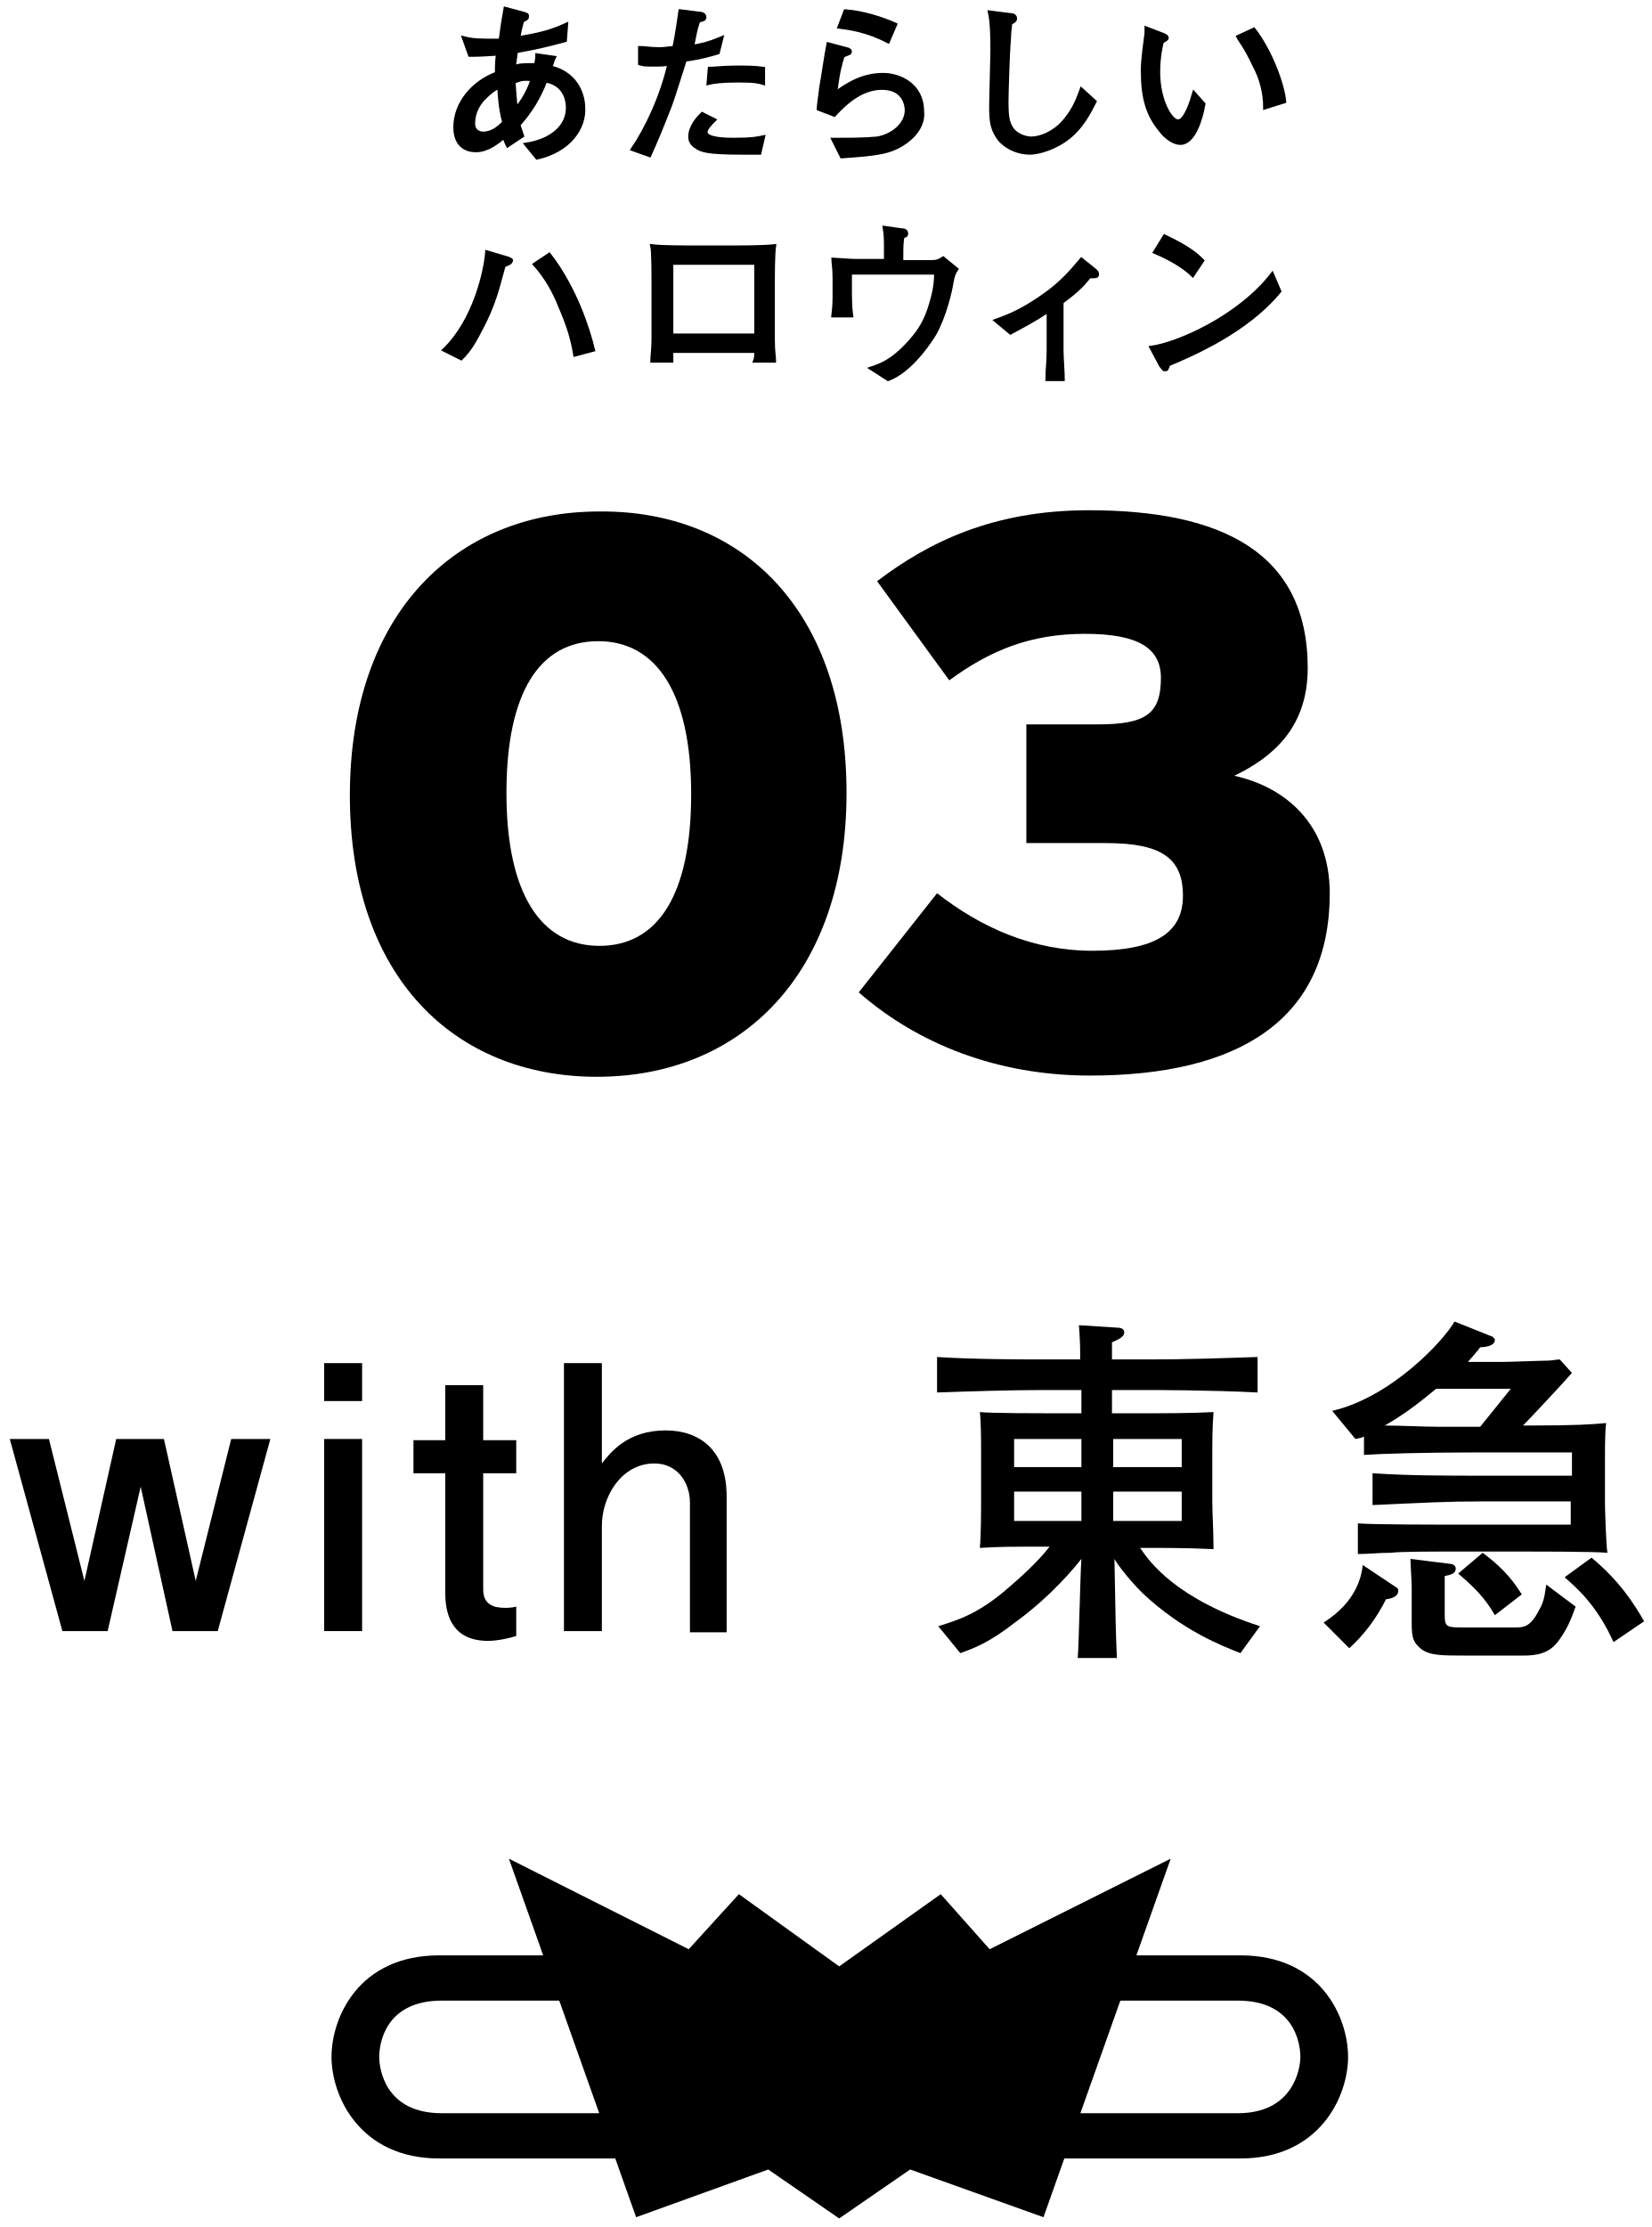
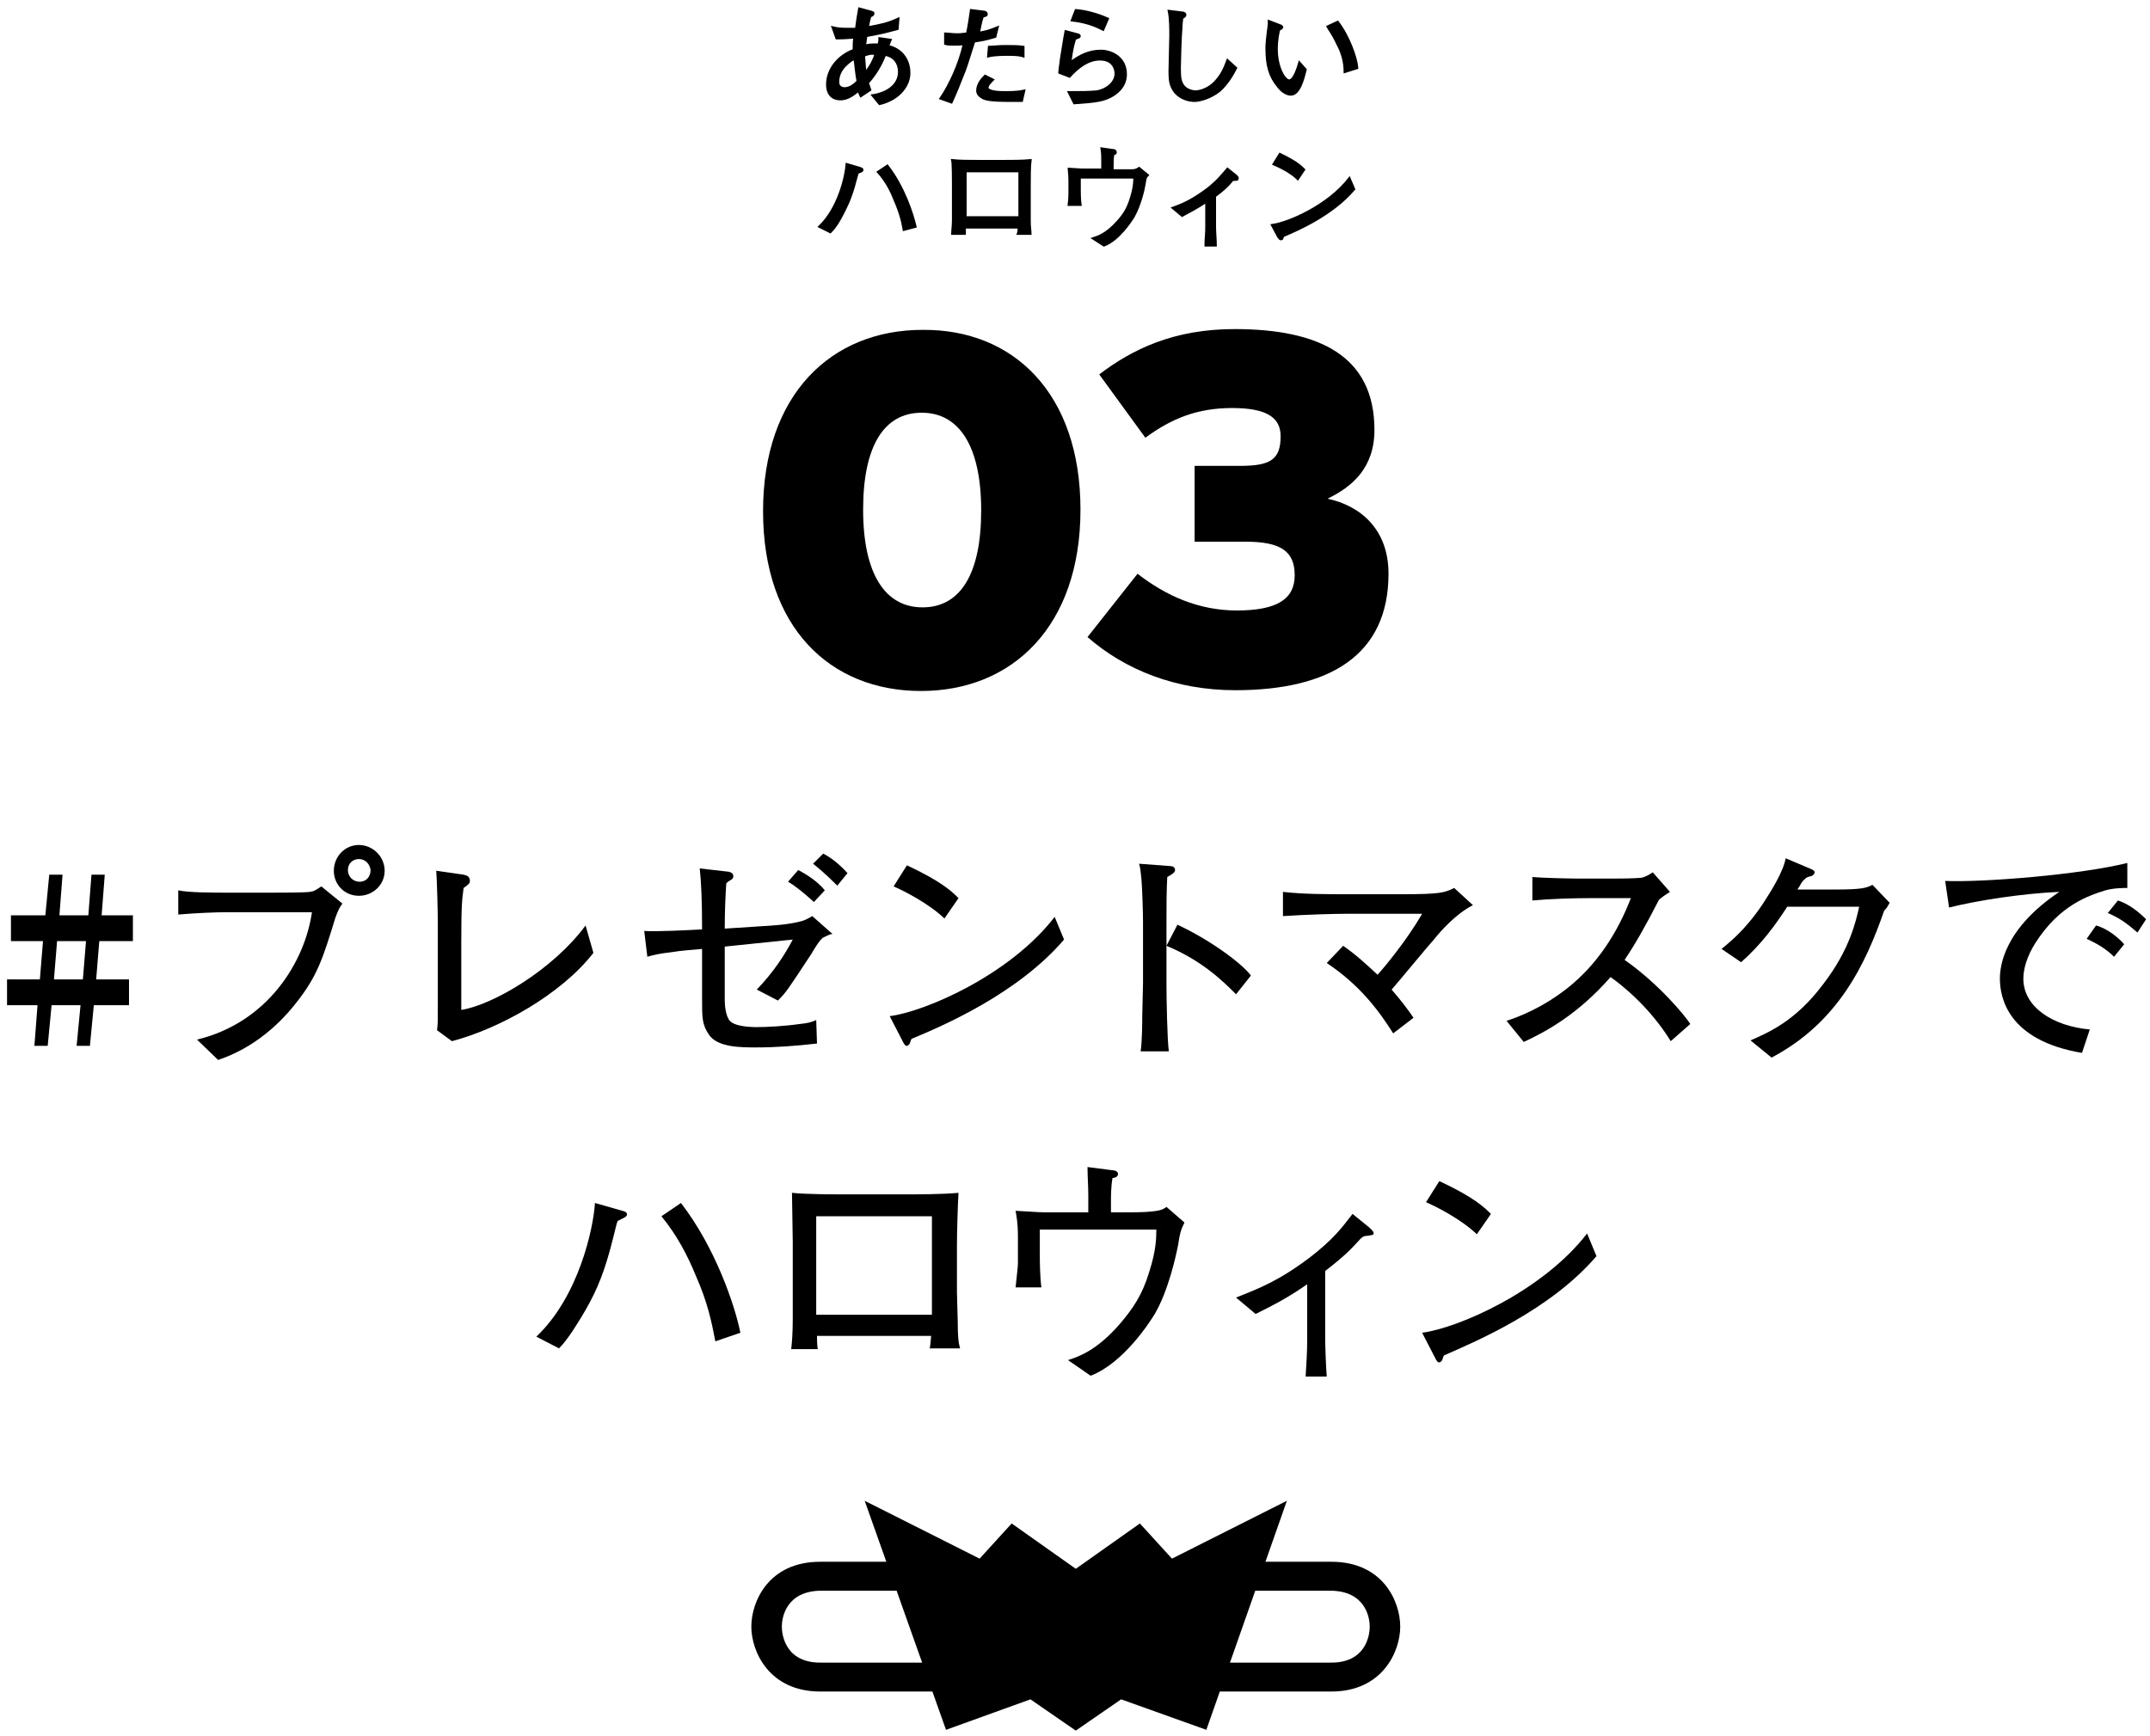
- <svg xmlns="http://www.w3.org/2000/svg" width="135" height="182" viewBox="0 0 135 182" fill="none">
-   <path d="M68.6 181.3L74.4 177.3L85.3 181.2L95.7 151.9L80.9 159.3L76.9 154.8L68.6 160.7L60.4 154.8L56.3 159.3L41.6 151.9L52 181.2L62.8 177.3L68.6 181.3Z" fill="black" />
-   <path d="M31 168.1C31 167 31.5 163.5 36.1 163.5H59.9V159.8H35.9C29.3 159.8 27.1 164.9 27.1 168.1C27.1 171.3 29.4 176.4 35.9 176.4H60.8V172.7H36.1C31.5 172.7 31 169.1 31 168.1Z" fill="black" />
-   <path d="M106.3 168.1C106.3 167 105.8 163.5 101.2 163.5H77.4V159.8H101.4C108 159.8 110.2 164.9 110.2 168.1C110.2 171.3 107.9 176.4 101.4 176.4H76.5V172.7H101.2C105.7 172.7 106.3 169.1 106.3 168.1Z" fill="black" />
-   <path d="M69.2 64.8C69.2 79.7 60.5 88 48.8 88C37.2 88 28.6 79.9 28.6 65C28.6 50.1 37.3 41.8 49 41.8C60.7 41.7 69.2 49.9 69.2 64.8ZM56.5 64.9C56.5 56.7 53.7 52.4 48.9 52.4C44.1 52.4 41.4 56.6 41.4 64.8C41.4 73 44.2 77.3 49 77.3C53.8 77.3 56.5 73.1 56.5 64.9Z" fill="black" />
-   <path d="M108.7 73C108.7 83.4 101.2 87.9 89.1 87.9C81.5 87.9 75 85.3 70.2 81.1L76.6 73C80.2 75.8 84.4 77.7 89.3 77.7C94.5 77.7 96.7 76.2 96.7 73.2C96.7 70.1 94.9 68.9 90.4 68.9H83.9V59.2H89.7C93.6 59.2 94.9 58.4 94.9 55.4C94.9 53 93.1 51.8 88.7 51.8C84.3 51.8 81 53.1 77.6 55.6L71.7 47.5C75.9 44.3 81.2 41.7 89 41.7C99.8 41.7 106.9 45.1 106.9 54.6C106.9 59.5 104 61.9 100.9 63.4C105 64.3 108.7 67.3 108.7 73Z" fill="black" />
-   <path d="M17.8 133.3H14.1L11.5 121.5L8.8 133.3H5.1L0.8 117.6H4L6.9 129.2L9.5 117.6H13.4L16 129.2L18.9 117.6H22.1L17.8 133.3Z" fill="black" />
-   <path d="M26.5 114.5V111.4H29.6V114.5H26.5ZM26.5 133.3V117.6H29.6V133.3H26.5Z" fill="black" />
-   <path d="M39.9 134.1C37.2 134.1 36.4 132.3 36.4 130.2V120.4H33.8V117.7H36.4V113.2H39.5V117.7H42.2V120.4H39.5V129.9C39.5 131.1 40.3 131.4 41.3 131.4C41.5 131.4 41.8 131.4 42.2 131.3V133.7C41.6 133.9 40.6 134.1 39.9 134.1Z" fill="black" />
-   <path d="M56.4 133.3V122.8C56.4 121.2 55.4 119.6 53.5 119.6C50.8 119.6 49.2 122.3 49.2 124.7V133.3H46.1V111.4H49.2V119.6C49.9 118.7 51.3 116.9 54.4 116.9C57.2 116.9 59.4 118.5 59.4 122.3V133.4H56.4V133.3Z" fill="black" />
-   <path d="M101.4 135.1C99.9 134.5 96.7 133.3 93.4 130.2C92 128.8 91.2 127.6 91.1 127.4C91.2 132.6 91.2 133.2 91.3 135.5H88.1C88.2 134.3 88.3 128.8 88.4 127.4C86.9 129.3 84.9 131.2 83.1 132.5C80.8 134.3 79.6 134.7 78.5 135.1L76.7 132.9C78.3 132.4 80 131.9 82.5 129.7C83.2 129.1 84.8 127.7 85.8 126.4C82.3 126.4 81.9 126.4 80.1 126.5C80.2 125.4 80.2 123.4 80.2 122.3V118.8C80.2 117.8 80.2 116.3 80.1 115.4C81 115.5 85.1 115.5 86 115.5H88.4V115V113.6H85.4C82.5 113.6 79.5 113.7 76.6 113.8V110.9C79.6 111.1 84 111.1 85.4 111.1H88.3C88.3 110.1 88.3 109.8 88.2 108.3L91.3 108.5C91.8 108.5 91.9 108.7 91.9 108.9C91.9 109.2 91.6 109.4 90.9 109.7C90.9 109.9 90.9 110.9 90.9 111.1H93.9C96.9 111.1 99.8 111 102.8 110.9V113.8C99 113.6 94.3 113.6 93.9 113.6H90.9C90.9 113.9 90.9 115.2 90.9 115.5H93.2C95 115.5 97.4 115.5 99.2 115.4C99.1 116.7 99.1 117.9 99.1 119.2V122.7C99.1 123.6 99.2 125.1 99.2 126.6C97 126.5 95 126.5 93.8 126.5H93.2C94 127.7 96.2 130.7 103 132.9L101.4 135.1ZM88.4 117.6H82.9V119.9H88.4V117.6ZM88.4 121.9H82.9V124.3H88.4V121.9ZM96.6 117.6H91V119.9H96.6V117.6ZM96.6 121.9H91V124.3H96.6V121.9Z" fill="black" />
-   <path d="M113.3 130.7C112.5 132.3 111.5 133.6 110.3 134.7L108.2 132.6C110.9 130.9 111.3 128.8 111.4 127.9L114.1 129.7C114.3 129.8 114.3 129.9 114.3 130C114.3 130.3 114.1 130.6 113.3 130.7ZM124.8 126.8H118C117.3 126.8 114.3 126.8 113.7 126.9C112.6 126.9 112 127 111 127V124.5C112.4 124.6 117 124.6 120.2 124.6H128.4V122.7H121.3C118.2 122.7 116.7 122.8 112.2 123V120.4C115.2 120.6 118.2 120.6 121.3 120.6H128.5V118.7H120.3C116.6 118.7 112.9 118.8 111.5 118.9V117.4C111.3 117.5 111.3 117.5 110.8 117.6L108.9 115.3C113.7 114.2 118 109.6 118.9 108L121.9 109.2C122 109.2 122.2 109.4 122.2 109.5C122.2 110 121.4 110.1 121 110.1C120.8 110.4 120.5 110.7 120 111.3H122.9C123.5 111.3 125.9 111.2 126.4 111.2C126.9 111.2 127.2 111.1 127.5 111.1L128.5 112.2C127.9 112.9 125.1 115.9 124.5 116.5H125.1C128.9 116.5 130.2 116.4 131.3 116.3C131.2 116.8 131.2 118.5 131.2 119.1V122.9C131.2 123.4 131.3 126.4 131.4 126.9C130.3 126.8 126 126.8 124.8 126.8ZM117.4 113.5C115.7 114.9 114.6 115.7 113.2 116.5C114.4 116.5 116.4 116.6 117.5 116.6H121C121.4 116.1 123.1 114 123.5 113.5H117.4ZM127.4 134.1C126.6 135.2 125.5 135.3 124.5 135.3H119.8C117.8 135.3 116.8 135.3 116.1 134.7C115.4 134.1 115.4 133.6 115.4 132.3V129.7C115.4 129.3 115.3 127.8 115.3 127.4L118.5 127.8C118.7 127.8 119 127.9 119 128.2C119 128.6 118.6 128.7 118.1 128.8V132C118.1 133 118.3 133 119.7 133H123.9C124.5 133 125.1 133 125.8 131.6C126.3 130.8 126.3 130 126.4 129.5L128.8 131.3C128.6 131.8 128.3 132.9 127.4 134.1ZM122.2 132C121.4 130.6 120.5 129.7 119.2 128.6L121.2 126.9C122.4 127.8 123.4 128.7 124.4 130.3L122.2 132ZM131.9 134.2C130.5 131.1 128.8 129.7 127.9 128.9L130.1 127.3C132.4 129.2 133.6 131.1 134.4 132.5L131.9 134.2Z" fill="black" />
-   <path d="M43.9 12.9L43 11.8C45 11.5 46.4 10.4 46.4 8.8C46.4 8.4 46.3 6.9 44.6 6.6C44.1 7.9 43.4 9.1 42.4 10.2C42.5 10.5 42.5 10.5 42.7 11.1L41.5 11.9C41.3 11.5 41.3 11.4 41.2 11.2C40.7 11.6 39.9 12.3 38.9 12.3C37.9 12.3 37.2 11.7 37.2 10.4C37.2 8.4 38.7 6.7 40.6 6C40.6 5.5 40.6 4.8 40.7 4.4C39.3 4.5 38.9 4.5 38.4 4.5L37.9 3.1C38.3 3.2 38.7 3.3 39.8 3.3C40.2 3.3 40.5 3.3 40.9 3.3C41.1 1.9 41.1 1.8 41.3 0.7L42.8 1.1C43.1 1.2 43.1 1.2 43.1 1.3C43.1 1.5 43.1 1.5 42.7 1.7C42.6 2.1 42.5 2.4 42.4 3.1C44.1 2.8 45 2.6 46.3 2L46.2 3.3C44.7 3.7 43.9 3.9 42.2 4.2C42.1 4.8 42.1 5.1 42 5.5C42.4 5.3 42.7 5.3 43.8 5.3C43.9 4.8 43.9 4.7 43.9 4.5L45.3 4.7C45.2 4.9 45.2 5 45 5.5C45.5 5.6 46.3 5.9 46.9 6.6C47.5 7.3 47.7 8.2 47.7 8.8C47.8 10.4 46.6 12.3 43.9 12.9ZM40.8 7.1C40.4 7.3 40.1 7.5 39.6 8C39.1 8.5 38.7 9.2 38.7 10.1C38.7 10.8 39.3 10.9 39.5 10.9C39.8 10.9 40.1 10.8 40.3 10.7C40.7 10.5 41 10.2 41.2 10C40.9 9 40.8 7.6 40.8 7.1ZM42 6.7C42.1 7.9 42.1 8.2 42.2 8.9C42.9 8 43.3 7.2 43.5 6.5C42.8 6.4 42.5 6.5 42 6.7Z" fill="black" stroke="black" stroke-width="0.283" stroke-miterlimit="10" />
-   <path d="M58.7 4.3C58 4.5 57.4 4.7 56 4.9C55.8 5.5 55 8.1 54.8 8.6C54.1 10.4 53.6 11.6 53.1 12.7L51.7 12.2C52.8 10.6 54.1 7.9 54.7 5.2C54.4 5.3 54 5.3 53.4 5.3C52.9 5.3 52.6 5.3 52.3 5.2V3.9C52.7 3.9 53.2 4 53.9 4C54.4 4 54.8 3.9 55.1 3.9C55.2 3.4 55.3 3 55.6 0.9L57.2 1.1C57.4 1.1 57.6 1.2 57.6 1.4C57.6 1.6 57.5 1.6 57.1 1.7C56.8 2.6 56.8 2.9 56.6 3.8C57.2 3.7 57.8 3.6 59 3.1L58.7 4.3ZM62.1 12.5C61.6 12.5 61.1 12.5 60.7 12.5C57.8 12.5 57.3 12.3 56.9 12C56.7 11.9 56.4 11.6 56.4 11.2C56.4 10.3 57.1 9.6 57.4 9.3L58.4 9.8C58.1 10.1 57.7 10.5 57.7 10.8C57.7 11.4 59.5 11.4 60 11.4C61.5 11.4 61.9 11.3 62.4 11.2L62.1 12.5ZM62.4 6.8C62.1 6.7 61.7 6.6 60.4 6.6C59 6.6 58.3 6.7 57.9 6.8L58 5.6C58.5 5.6 59.1 5.5 60.1 5.5C61.1 5.5 61.7 5.5 62.4 5.6V6.8Z" fill="black" stroke="black" stroke-width="0.283" stroke-miterlimit="10" />
-   <path d="M73.9 11.7C72.7 12.5 71.6 12.6 68.8 12.8L68.1 11.4C69.5 11.4 70.7 11.4 71.7 11.3C72.9 11.1 74.1 10.2 74.1 9C74.1 8.6 73.9 7.2 72.1 7.2C70.5 7.2 69.2 8.3 68.2 9.4L66.9 8.9C66.9 8.6 67.1 7.4 67.1 7.2C67.3 6.1 67.5 4.6 67.7 3.6L69.2 4C69.3 4 69.5 4.1 69.5 4.2C69.5 4.3 69.4 4.4 69.3 4.4C69.1 4.5 69 4.5 68.9 4.6C68.5 5.8 68.4 6.9 68.3 7.6C69.5 6.7 70.7 6.1 72.2 6.1C73.5 6.1 75.4 6.9 75.4 9.1C75.5 9.9 75.1 10.9 73.9 11.7ZM72.6 3.4C70.9 2.5 69.4 2.3 68.6 2.2L69.1 0.9C70.5 1 72.1 1.5 73.2 2L72.6 3.4Z" fill="black" stroke="black" stroke-width="0.283" stroke-miterlimit="10" />
-   <path d="M87.4 11.2C86.3 12.1 84.9 12.5 84.2 12.5C83.4 12.5 82.4 12.2 81.7 11.4C81.1 10.6 81 10 81 8.7C81 8 81.1 4.8 81.1 4.2C81.1 3.3 81.1 1.9 80.9 1L82.5 1.2C82.8 1.2 83 1.3 83 1.5C83 1.6 83 1.7 82.6 1.9C82.6 2.2 82.5 2.6 82.5 3.2C82.4 4.2 82.3 7.7 82.3 8.3C82.3 9.6 82.4 10 82.7 10.5C83.1 11.1 83.9 11.3 84.3 11.3C85 11.3 86.1 10.9 86.9 10C87.9 8.9 88.2 7.8 88.4 7.3L89.5 8.3C89 9.3 88.4 10.4 87.4 11.2Z" fill="black" stroke="black" stroke-width="0.283" stroke-miterlimit="10" />
-   <path d="M96.5 11.7C95.8 11.7 95.1 11 94.9 10.7C93.8 9.4 93.4 8 93.4 5.8C93.4 5.3 93.4 5 93.7 2.7C93.7 2.6 93.7 2.4 93.7 2.3L95 2.8C95.3 2.9 95.4 3 95.4 3.1C95.4 3.2 95.2 3.3 95 3.4C94.9 3.8 94.7 4.7 94.7 5.9C94.7 8.2 95.7 9.9 96.3 9.9C96.9 9.9 97.4 8.3 97.6 7.6L98.4 8.5C98.2 9.7 97.6 11.7 96.5 11.7ZM103.4 8.8C103.4 7.6 103.1 6.4 102.5 5.3C101.8 3.8 101.4 3.4 101.2 3L102.5 2.4C103.9 4.2 104.9 7 105 8.3L103.4 8.8Z" fill="black" stroke="black" stroke-width="0.283" stroke-miterlimit="10" />
-   <path d="M41.2 21.7C41.1 22 41.1 22.1 40.7 23.5C40.2 25.2 39.7 26.2 39 27.5C38.4 28.6 38 29 37.7 29.3L36.3 28.6C38.8 26.2 39.7 22.1 39.8 20.6L41.5 21.1C41.7 21.2 41.8 21.2 41.8 21.3C41.7 21.5 41.7 21.5 41.2 21.7ZM47 29C46.8 27.8 46.5 26.7 45.8 25.1C45.3 23.8 44.6 22.6 43.7 21.6L44.9 20.8C47 23.5 48.1 26.9 48.5 28.6L47 29Z" fill="black" stroke="black" stroke-width="0.283" stroke-miterlimit="10" />
-   <path d="M61.7 29.5C61.8 29.2 61.8 29.1 61.8 28.7H54.9C54.9 28.9 54.9 29.3 54.9 29.5H53.3C53.3 29.1 53.4 28.5 53.4 27.7C53.4 26.3 53.4 26.2 53.4 26V23.1C53.4 22.7 53.4 20.5 53.3 20.1C54.1 20.2 55.9 20.2 56.8 20.2H59.8C60.8 20.2 62.3 20.2 63.3 20.1C63.2 20.8 63.2 22.5 63.2 23.3V26.1C63.2 26.4 63.2 27.6 63.2 27.8C63.2 28.8 63.3 29.1 63.3 29.5H61.7V29.5ZM61.8 21.5H54.9V27.4H61.8V21.5Z" fill="black" stroke="black" stroke-width="0.283" stroke-miterlimit="10" />
-   <path d="M77.8 23.1C77.7 23.8 77.2 25.9 76.4 27.3C76.1 27.8 74.5 30.3 72.6 31L71.2 30.1C71.8 29.9 72.9 29.6 74.4 27.9C75.2 27 75.7 26.2 76.1 24.8C76.5 23.5 76.5 22.7 76.5 22.3H69.5V23.9C69.5 24.1 69.5 25.1 69.6 25.8H68.1C68.2 25 68.2 24.5 68.2 24.3V23V22.7C68.2 21.9 68.1 21.4 68.1 21.2C69.6 21.3 69.7 21.3 69.9 21.3H71.2H72.4V20.3C72.4 19.7 72.4 19.2 72.3 18.6L73.7 18.8C73.8 18.8 74.1 18.8 74.1 19.1C74.1 19.3 73.9 19.3 73.8 19.3C73.7 19.8 73.7 20.4 73.7 20.7V21.4H74.2C74.9 21.4 75.6 21.4 76.1 21.4C76.6 21.4 76.8 21.3 77.1 21.1L78.2 22C78 22.3 77.9 22.5 77.8 23.1Z" fill="black" stroke="black" stroke-width="0.283" stroke-miterlimit="10" />
-   <path d="M89.3 22.6C89.1 22.6 89 22.6 88.9 22.8C88.4 23.4 88 23.8 86.8 24.7V28.7C86.8 29.2 86.9 30.4 86.9 31H85.6C85.6 30.1 85.7 29.6 85.7 28.7V25.4C84.5 26.2 83.7 26.6 82.6 27.2L81.4 26.2C82.8 25.7 83.9 25.2 85.8 23.8C87.2 22.7 87.7 22 88.4 21.2L89.4 22C89.5 22.1 89.7 22.2 89.7 22.4C89.7 22.6 89.6 22.6 89.3 22.6Z" fill="black" stroke="black" stroke-width="0.283" stroke-miterlimit="10" />
-   <path d="M95.5 29.8C95.5 29.9 95.4 30.1 95.4 30.1C95.4 30.2 95.3 30.2 95.2 30.2C95.1 30.2 95.1 30.1 94.9 29.9L94.1 28.4C96.3 28.1 101.3 25.9 104 22.4L104.6 23.8C101.9 27.1 97.4 29 95.5 29.8ZM97.5 22.5C96.6 21.6 95.1 20.9 94.4 20.6L95.2 19.3C97.3 20.3 97.9 20.9 98.3 21.3L97.5 22.5Z" fill="black" stroke="black" stroke-width="0.283" stroke-miterlimit="10" />
+ <svg xmlns="http://www.w3.org/2000/svg" width="275" height="222" viewBox="0 0 275 222" fill="none">
+   <path d="M137.6 221.4L143.4 217.4L154.3 221.3L164.6 192L149.9 199.4L145.8 194.9L137.6 200.7L129.4 194.9L125.3 199.4L110.6 192L121 221.3L131.8 217.4L137.6 221.4Z" fill="black" />
+   <path d="M100 208.1C100 207 100.5 203.5 105.1 203.5H128.9V199.8H104.9C98.3 199.8 96.1 204.9 96.1 208.1C96.1 211.3 98.4 216.4 104.9 216.4H129.8V212.7H105.1C100.5 212.8 100 209.2 100 208.1Z" fill="black" />
+   <path d="M175.2 208.1C175.2 207 174.7 203.5 170.1 203.5H146.3V199.8H170.3C176.9 199.8 179.1 204.9 179.1 208.1C179.1 211.3 176.8 216.4 170.3 216.4H145.4V212.7H170.1C174.7 212.8 175.2 209.2 175.2 208.1Z" fill="black" />
+   <path d="M138.2 65.2C138.2 80.1 129.5 88.4 117.8 88.4C106.2 88.4 97.6 80.3 97.6 65.4C97.6 50.5 106.3 42.2 118 42.2C129.6 42.1 138.2 50.3 138.2 65.2ZM125.5 65.3C125.5 57.1 122.7 52.8 117.9 52.8C113.1 52.8 110.4 57 110.4 65.2C110.4 73.4 113.2 77.7 118 77.7C122.8 77.7 125.5 73.5 125.5 65.3Z" fill="black" />
+   <path d="M177.6 73.4C177.6 83.8 170.1 88.3 158 88.3C150.4 88.3 143.9 85.7 139.1 81.5L145.5 73.4C149.1 76.2 153.3 78.1 158.2 78.1C163.4 78.1 165.6 76.6 165.6 73.6C165.6 70.5 163.8 69.3 159.3 69.3H152.8V59.6H158.6C162.5 59.6 163.8 58.8 163.8 55.8C163.8 53.4 162 52.2 157.6 52.2C153.2 52.2 149.9 53.5 146.5 56L140.6 47.9C144.8 44.7 150.1 42.1 157.9 42.1C168.7 42.1 175.8 45.5 175.8 55C175.8 59.9 172.9 62.3 169.8 63.8C174 64.7 177.6 67.7 177.6 73.4Z" fill="black" />
+   <path d="M12.7 120.4L12.3 125.3H16.5V128.6H12L11.5 133.8H9.8L10.3 128.6H6.6L6.1 133.8H4.4L4.8 128.6H0.9V125.3H5.1L5.5 120.4H1.4V117.1H5.8L6.3 111.9H8L7.6 117.1H11.3L11.7 111.9H13.4L13 117.1H17V120.4H12.7ZM7.3 120.4L6.9 125.3H10.6L11 120.4H7.3Z" fill="black" />
+   <path d="M42.9 117.4C41.3 122.6 40.6 124.9 37.8 128.4C35.2 131.7 31.8 134.3 27.9 135.6L25.2 133C34.3 130.8 39 123 39.9 116.7H29C27.7 116.7 25.1 116.8 22.8 117V113.9C24 114.2 27.6 114.2 29 114.2H35.1C35.7 114.2 39 114.2 39.6 114.1C40.2 114 40.2 114 41.1 113.4L43.8 115.6C43.4 116.1 43.2 116.6 42.9 117.4ZM45.9 114.6C44.1 114.6 42.7 113.2 42.7 111.4C42.7 109.6 44.1 108.1 45.9 108.1C47.7 108.1 49.2 109.6 49.2 111.4C49.2 113.2 47.7 114.6 45.9 114.6ZM45.9 109.9C45.1 109.9 44.5 110.5 44.5 111.3C44.5 112.1 45.1 112.8 46 112.8C46.9 112.8 47.4 112.1 47.4 111.3C47.3 110.5 46.7 109.9 45.9 109.9Z" fill="black" />
+   <path d="M57.8 133.2L55.9 131.8C56 131.1 56 130.6 56 128.8C56 128.3 56 126 56 125.5V118.2C56 116.8 55.9 112.7 55.8 111.4L59.3 111.9C59.7 112 60.1 112.1 60.1 112.7C60.1 113 60 113.1 59.3 113.6C59.1 115.1 59 115.7 59 120.8V129.2C62.9 128.6 70.6 124.2 74.9 118.4L75.9 121.9C71.8 127.2 63.9 131.6 57.8 133.2Z" fill="black" />
+   <path d="M105.2 120C104.8 120.4 104.5 120.8 103.8 122C100.7 126.7 100.6 126.9 99.5 128L96.8 126.6C99 124.3 100.4 122.1 101.4 120.2L92.7 121.1V127.7C92.7 128.2 92.7 129.5 93.2 130.4C93.7 131.3 95.8 131.4 96.8 131.4C98 131.4 100.2 131.3 102.3 131C103.3 130.9 103.7 130.8 104.4 130.5L104.5 133.5C101.9 133.8 99.3 134 96.7 134C94.8 134 91.8 134 90.7 132.4C89.8 131.1 89.8 130.2 89.8 127.9V121.4C88.8 121.5 87.1 121.6 86 121.8C84.2 122 83.5 122.2 82.8 122.4L82.4 119.1C84.2 119.2 87.9 119 89.8 118.9C89.8 115.3 89.7 112.9 89.5 111.1L93 111.5C93.2 111.5 93.8 111.6 93.8 112.1C93.8 112.3 93.7 112.4 93.6 112.5C93.4 112.6 93.1 112.8 92.9 113C92.8 114.4 92.7 116.4 92.7 118.8L97.3 118.5C99 118.4 100.7 118.3 102.3 117.9C102.8 117.8 103.2 117.6 103.9 117.2L106.5 119.5C106.3 119.4 105.4 119.9 105.2 120ZM104.1 115.4C103.8 115.1 102.4 113.9 102.1 113.7C101.6 113.3 101.3 113.1 100.8 112.8L102.1 111.3C103.4 112 104.6 112.8 105.5 113.9L104.1 115.4ZM107.1 113.3C105.4 111.6 104.6 111 104 110.5L105.3 109.2C106.4 109.8 107.3 110.5 108.4 111.7L107.1 113.3Z" fill="black" />
+   <path d="M116.6 132.9C116.5 133 116.4 133.5 116.3 133.6C116.2 133.7 116.1 133.8 116 133.8C115.8 133.8 115.7 133.7 115.4 133.1L113.8 130C118.4 129.4 129.2 124.7 134.9 117.3L136.1 120.2C130.2 127.1 120.7 131.2 116.6 132.9ZM120.8 117.5C118.8 115.6 115.7 114 114.3 113.4L116 110.7C120.5 112.8 121.8 114.1 122.6 114.9L120.8 117.5Z" fill="black" />
+   <path d="M158.1 127.2C156.5 125.6 153.8 122.9 149.2 121V126C149.2 127.8 149.3 133 149.5 134.5H145.9C146.1 133 146.1 130.7 146.1 130.1C146.1 129.4 146.2 126.4 146.2 125.8V118C146.2 116.8 146.1 113.6 146 112.5C145.9 111.7 145.9 111.2 145.7 110.5L149.7 110.8C149.9 110.8 150.3 110.9 150.3 111.3C150.3 111.6 150 111.8 149.3 112.2C149.2 114.1 149.2 115.9 149.2 117.7V121L150.6 118.3C154.7 120.2 158.8 123.2 160 124.8L158.1 127.2Z" fill="black" />
+   <path d="M183.4 120.2C182.5 121.2 178.8 125.7 178 126.6C179.2 128 179.9 128.9 180.8 130.2L178.2 132.2C176.3 129.2 173.9 126 169.7 123.2L171.8 121C173.4 122.1 174.8 123.4 176.2 124.7C177.2 123.6 180 120.2 181.9 116.9H172.4C170.6 116.9 167.1 117 164.1 117.2V114.1C166.7 114.4 169.6 114.4 172.3 114.4H179.4C184.2 114.4 184.8 114.2 186 113.6L188.4 115.8C186.2 116.9 184.2 119.2 183.4 120.2Z" fill="black" />
+   <path d="M213.7 133.2C211 128.8 207.3 125.9 206 125C201.8 129.8 197.7 132 194.9 133.3L192.7 130.6C194.2 130.1 197.2 129 200.5 126.4C204.3 123.4 206.9 119.3 208.6 114.9H203.3C201.1 114.9 198.2 115 196 115.2V112.2C197 112.3 200.6 112.4 201.9 112.4H206.3C209.2 112.4 209.6 112.3 209.9 112.3C210.5 112.2 211.1 111.8 211.4 111.6L213.6 114.1C213 114.5 212.8 114.6 212.2 115.1C210.4 118.6 209.2 120.7 207.8 122.8C212.2 125.9 215.5 129.9 216.2 131L213.7 133.2Z" fill="black" />
+   <path d="M241 116.5C238.6 123.4 235.1 130.8 226.6 135.3L223.9 133.1C226.2 132.1 229.7 130.6 233.2 125.9C236.6 121.5 237.4 117.8 237.8 116H228.6C227.1 118.3 225.4 120.7 222.7 123.1L220.2 121.4C221 120.7 223.1 119.2 225.5 115.6C226.6 113.9 228.1 111.5 228.4 109.8L231.7 111.2C231.9 111.3 232.1 111.4 232.1 111.6C232.1 111.9 231.7 112.1 231.6 112.1C231.2 112.2 231.1 112.2 230.7 112.6C230.3 113 230.4 113.1 229.9 113.8H234.6C238.2 113.8 238.7 113.6 239.5 113.2L241.7 115.5C241.4 116 241.4 116.1 241 116.5Z" fill="black" />
+   <path d="M269.3 113.9C267.1 114.6 263.4 115.8 260.3 120.7C259.3 122.3 258.8 123.9 258.8 125.2C258.8 128.9 262.7 131.3 267.3 131.7L266.3 134.7C256.8 133.1 255.8 127.6 255.8 125.2C255.8 123.5 256.4 118.8 263.4 114.1C258.7 114.3 252.9 115.2 249.3 116.1L248.8 112.7C253.7 112.9 266.1 111.9 272.1 110.4V113.6C271.6 113.6 270.4 113.6 269.3 113.9ZM270.4 122.4C269.4 121.4 268.2 120.7 266.9 120.1L268.1 118.4C269.6 118.8 271 120 271.7 120.8L270.4 122.4ZM273.4 119.3C272 118.1 271.2 117.5 269.6 116.8L270.9 115.2C271.5 115.4 272.8 115.9 274.5 117.6L273.4 119.3Z" fill="black" />
+   <path d="M79 156.2C78.8 156.7 78.8 157 78 160C77 163.6 76 165.8 74.3 168.6C72.9 170.9 72.1 171.9 71.5 172.5L68.6 171C74 165.9 75.9 157.2 76.1 153.9L79.6 154.9C80 155 80.2 155.1 80.2 155.4C80.1 155.7 80 155.7 79 156.2ZM91.5 171.6C91 169 90.5 166.6 89 163.2C87.9 160.5 86.5 157.9 84.6 155.6L87.1 153.9C91.5 159.6 94 167 94.7 170.5L91.5 171.6Z" fill="black" />
+   <path d="M118.9 172.7C119 172.1 119 171.9 119.1 170.9H104.5C104.5 171.3 104.5 172.1 104.6 172.6H101.2C101.3 171.8 101.4 170.5 101.4 168.7C101.4 165.8 101.4 165.5 101.4 165.1V158.9C101.4 158 101.3 153.4 101.3 152.6C103.1 152.8 106.8 152.8 108.7 152.8H115.2C117.3 152.8 120.5 152.8 122.6 152.6C122.5 154.2 122.4 157.7 122.4 159.4V165.3C122.4 165.9 122.5 168.5 122.5 169C122.5 171.1 122.6 171.8 122.8 172.5H118.9V172.7ZM119.2 155.6H104.4V168.2H119.2V155.6Z" fill="black" />
+   <path d="M150.7 159.2C150.4 160.8 149.4 165.2 147.7 168.1C147.1 169.1 143.7 174.4 139.5 176L136.6 174C137.8 173.6 140.2 172.9 143.3 169.3C144.9 167.4 146.1 165.7 147 162.7C147.9 159.9 147.9 158.3 147.9 157.3H133V160.7C133 161.1 133 163.2 133.2 164.7H129.9C130.1 162.9 130.2 161.9 130.2 161.6V158.8V158.2C130.2 156.4 130 155.5 129.9 154.9C133.1 155.1 133.4 155.1 133.8 155.1H136.6H139.2V152.9C139.2 151.7 139.1 150.5 139.1 149.3L142.2 149.7C142.5 149.7 143 149.8 143 150.2C143 150.6 142.5 150.7 142.3 150.7C142.1 151.8 142.1 153.1 142.1 153.6V155.1H143.2C144.7 155.1 146.3 155.1 147.2 155C148.2 154.9 148.7 154.8 149.2 154.4L151.5 156.4C151 157.4 150.9 157.9 150.7 159.2Z" fill="black" />
+   <path d="M174.9 158.1C174.5 158.1 174.3 158.2 174 158.5C172.9 159.7 172.1 160.6 169.5 162.6V171.2C169.5 172.2 169.6 174.9 169.7 176.1H167C167.1 174.3 167.2 173.1 167.2 171.3V164.3C164.6 166.1 163 166.9 160.6 168.1L158.1 166C161.1 164.8 163.5 163.9 167.5 160.9C170.6 158.5 171.6 157.1 173 155.3L175.1 157C175.3 157.2 175.7 157.5 175.7 157.8C175.7 158 175.5 158 174.9 158.1Z" fill="black" />
+   <path d="M184.7 173.4C184.6 173.5 184.5 174 184.4 174.1C184.3 174.2 184.2 174.3 184.1 174.3C183.9 174.3 183.8 174.2 183.5 173.6L181.9 170.5C186.5 169.9 197.3 165.2 203 157.8L204.2 160.7C198.3 167.6 188.8 171.6 184.7 173.4ZM188.9 157.9C186.9 156 183.8 154.4 182.4 153.8L184.1 151.1C188.6 153.2 189.9 154.5 190.7 155.3L188.9 157.9Z" fill="black" />
+   <path d="M112.5 13.3L111.6 12.2C113.6 11.9 115 10.8 115 9.2C115 8.8 114.9 7.3 113.2 7C112.7 8.3 112 9.5 111 10.6C111.1 10.9 111.1 10.9 111.3 11.5L110.1 12.3C109.9 11.9 109.9 11.8 109.8 11.6C109.3 12 108.5 12.7 107.5 12.7C106.5 12.7 105.8 12.1 105.8 10.8C105.8 8.8 107.3 7.1 109.2 6.4C109.2 5.9 109.2 5.2 109.3 4.8C107.9 4.9 107.5 4.9 107 4.9L106.5 3.5C106.9 3.6 107.3 3.7 108.4 3.7C108.8 3.7 109.1 3.7 109.5 3.7C109.7 2.3 109.7 2.2 109.9 1.1L111.4 1.5C111.7 1.6 111.7 1.6 111.7 1.7C111.7 1.9 111.7 1.9 111.3 2.1C111.2 2.5 111.1 2.8 111 3.5C112.7 3.2 113.6 3 114.9 2.4L114.8 3.7C113.3 4.1 112.5 4.3 110.8 4.6C110.7 5.2 110.7 5.5 110.6 5.9C111 5.7 111.3 5.7 112.4 5.7C112.5 5.2 112.5 5.1 112.5 4.9L113.9 5.1C113.8 5.3 113.8 5.4 113.6 5.9C114.1 6 114.9 6.3 115.5 7C116.1 7.7 116.3 8.6 116.3 9.2C116.4 10.8 115.1 12.7 112.5 13.3ZM109.3 7.5C108.9 7.7 108.6 7.9 108.1 8.4C107.6 8.9 107.2 9.6 107.2 10.5C107.2 11.2 107.8 11.3 108 11.3C108.3 11.3 108.6 11.2 108.8 11.1C109.2 10.9 109.5 10.6 109.7 10.4C109.5 9.4 109.4 8 109.3 7.5ZM110.5 7.1C110.6 8.3 110.6 8.6 110.7 9.3C111.4 8.4 111.8 7.6 112 6.9C111.4 6.8 111.1 6.9 110.5 7.1Z" fill="black" stroke="black" stroke-width="0.283" stroke-miterlimit="10" />
+   <path d="M127.3 4.7C126.6 4.9 126 5.1 124.6 5.3C124.4 5.9 123.6 8.5 123.4 9C122.7 10.8 122.2 12 121.7 13.1L120.3 12.6C121.4 11 122.7 8.3 123.3 5.6C123 5.7 122.6 5.7 122 5.7C121.5 5.7 121.2 5.7 120.9 5.6V4.3C121.3 4.3 121.8 4.4 122.5 4.4C123 4.4 123.4 4.3 123.7 4.3C123.8 3.8 123.9 3.4 124.2 1.3L125.8 1.5C126 1.5 126.2 1.6 126.2 1.8C126.2 2 126.1 2 125.7 2.1C125.4 3 125.4 3.3 125.2 4.2C125.8 4.1 126.4 4 127.6 3.5L127.3 4.7ZM130.7 12.9C130.2 12.9 129.7 12.9 129.3 12.9C126.4 12.9 125.9 12.7 125.5 12.4C125.3 12.3 125 12 125 11.6C125 10.7 125.7 10 126 9.7L127 10.2C126.7 10.5 126.3 10.9 126.3 11.2C126.3 11.8 128.1 11.8 128.6 11.8C130.1 11.8 130.5 11.7 131 11.6L130.7 12.9ZM130.9 7.2C130.6 7.1 130.2 7 128.9 7C127.5 7 126.8 7.1 126.4 7.2L126.5 6C127 6 127.6 5.9 128.6 5.9C129.6 5.9 130.2 5.9 130.9 6V7.2Z" fill="black" stroke="black" stroke-width="0.283" stroke-miterlimit="10" />
+   <path d="M142.5 12.1C141.3 12.9 140.2 13 137.4 13.2L136.7 11.8C138.1 11.8 139.3 11.8 140.3 11.7C141.5 11.5 142.7 10.6 142.7 9.4C142.7 9 142.5 7.6 140.7 7.6C139.1 7.6 137.8 8.7 136.8 9.8L135.5 9.3C135.5 9 135.7 7.8 135.7 7.6C135.9 6.5 136.1 5 136.3 4L137.8 4.4C137.9 4.4 138.1 4.5 138.1 4.6C138.1 4.7 138 4.8 137.9 4.8C137.7 4.9 137.6 4.9 137.5 5C137.1 6.2 137 7.3 136.9 8C138.1 7.1 139.3 6.5 140.8 6.5C142.1 6.5 144 7.3 144 9.5C144 10.3 143.7 11.3 142.5 12.1ZM141.1 3.8C139.4 2.9 137.9 2.7 137.1 2.6L137.6 1.3C139 1.4 140.6 1.9 141.7 2.4L141.1 3.8Z" fill="black" stroke="black" stroke-width="0.283" stroke-miterlimit="10" />
+   <path d="M156 11.6C154.9 12.5 153.5 12.9 152.8 12.9C152 12.9 151 12.6 150.3 11.8C149.7 11 149.6 10.4 149.6 9.1C149.6 8.4 149.7 5.2 149.7 4.6C149.7 3.7 149.7 2.3 149.5 1.4L151.1 1.6C151.4 1.6 151.6 1.7 151.6 1.9C151.6 2 151.6 2.1 151.2 2.3C151.2 2.6 151.1 3 151.1 3.6C151 4.6 150.9 8.1 150.9 8.7C150.9 10 151 10.4 151.3 10.9C151.7 11.5 152.5 11.7 152.9 11.7C153.6 11.7 154.7 11.3 155.5 10.4C156.5 9.3 156.8 8.2 157 7.7L158.1 8.7C157.6 9.7 156.9 10.8 156 11.6Z" fill="black" stroke="black" stroke-width="0.283" stroke-miterlimit="10" />
+   <path d="M165.1 12.1C164.4 12.1 163.7 11.4 163.5 11.1C162.4 9.8 162 8.4 162 6.2C162 5.7 162 5.4 162.3 3.1C162.3 3 162.3 2.8 162.3 2.7L163.6 3.2C163.9 3.3 164 3.4 164 3.5C164 3.6 163.8 3.7 163.6 3.8C163.5 4.2 163.3 5.1 163.3 6.3C163.3 8.6 164.3 10.3 164.9 10.3C165.5 10.3 166 8.7 166.2 8L167 8.9C166.7 10.1 166.2 12.1 165.1 12.1ZM172 9.2C172 8 171.7 6.8 171.1 5.7C170.4 4.2 170 3.8 169.8 3.4L171.1 2.8C172.5 4.6 173.5 7.4 173.6 8.7L172 9.2Z" fill="black" stroke="black" stroke-width="0.283" stroke-miterlimit="10" />
+   <path d="M109.7 22.1C109.6 22.4 109.6 22.5 109.2 23.9C108.7 25.6 108.2 26.6 107.5 27.9C106.9 29 106.5 29.4 106.2 29.7L104.8 29C107.3 26.6 108.2 22.5 108.3 21L110 21.5C110.2 21.6 110.3 21.6 110.3 21.7C110.3 21.9 110.2 21.9 109.7 22.1ZM115.6 29.4C115.4 28.2 115.1 27.1 114.4 25.5C113.9 24.2 113.2 23 112.3 22L113.5 21.2C115.6 23.9 116.7 27.3 117.1 29L115.6 29.4Z" fill="black" stroke="black" stroke-width="0.283" stroke-miterlimit="10" />
+   <path d="M130.2 29.9C130.3 29.6 130.3 29.5 130.3 29.1H123.4C123.4 29.3 123.4 29.7 123.4 29.9H121.8C121.8 29.5 121.9 28.9 121.9 28.1C121.9 26.7 121.9 26.6 121.9 26.4V23.5C121.9 23.1 121.9 20.9 121.8 20.5C122.6 20.6 124.4 20.6 125.3 20.6H128.3C129.3 20.6 130.8 20.6 131.8 20.5C131.7 21.2 131.7 22.9 131.7 23.7V26.5C131.7 26.8 131.7 28 131.7 28.2C131.7 29.2 131.8 29.5 131.8 29.9H130.2ZM130.4 21.9H123.5V27.8H130.4V21.9Z" fill="black" stroke="black" stroke-width="0.283" stroke-miterlimit="10" />
+   <path d="M146.4 23.5C146.3 24.2 145.8 26.3 145 27.7C144.7 28.2 143.1 30.7 141.2 31.4L139.8 30.5C140.4 30.3 141.5 30 143 28.3C143.8 27.4 144.3 26.6 144.7 25.2C145.1 23.9 145.1 23.1 145.1 22.7H138.1V24.3C138.1 24.5 138.1 25.5 138.2 26.2H136.7C136.8 25.4 136.8 24.9 136.8 24.7V23.4V23.1C136.8 22.3 136.7 21.8 136.7 21.6C138.2 21.7 138.3 21.7 138.5 21.7H139.8H141V20.7C141 20.1 141 19.6 140.9 19L142.3 19.2C142.4 19.2 142.7 19.2 142.7 19.5C142.7 19.7 142.5 19.7 142.4 19.7C142.3 20.2 142.3 20.8 142.3 21.1V21.8H142.8C143.5 21.8 144.2 21.8 144.7 21.8C145.2 21.8 145.4 21.7 145.7 21.5L146.8 22.4C146.5 22.7 146.5 22.9 146.4 23.5Z" fill="black" stroke="black" stroke-width="0.283" stroke-miterlimit="10" />
+   <path d="M157.9 23C157.7 23 157.6 23 157.5 23.2C157 23.8 156.6 24.2 155.4 25.1V29.1C155.4 29.6 155.5 30.8 155.5 31.4H154.2C154.2 30.5 154.3 30 154.3 29.1V25.8C153.1 26.6 152.3 27 151.2 27.6L150 26.6C151.4 26.1 152.5 25.6 154.4 24.2C155.8 23.1 156.3 22.4 157 21.6L158 22.4C158.1 22.5 158.3 22.6 158.3 22.8C158.3 23 158.2 23 157.9 23Z" fill="black" stroke="black" stroke-width="0.283" stroke-miterlimit="10" />
+   <path d="M164.1 30.2C164.1 30.3 164 30.5 164 30.5C164 30.6 163.9 30.6 163.8 30.6C163.7 30.6 163.7 30.5 163.5 30.3L162.7 28.8C164.9 28.5 169.9 26.3 172.6 22.8L173.2 24.2C170.4 27.5 166 29.4 164.1 30.2ZM166 22.9C165.1 22 163.6 21.3 162.9 21L163.7 19.7C165.8 20.7 166.4 21.3 166.8 21.7L166 22.9Z" fill="black" stroke="black" stroke-width="0.283" stroke-miterlimit="10" />
</svg>
